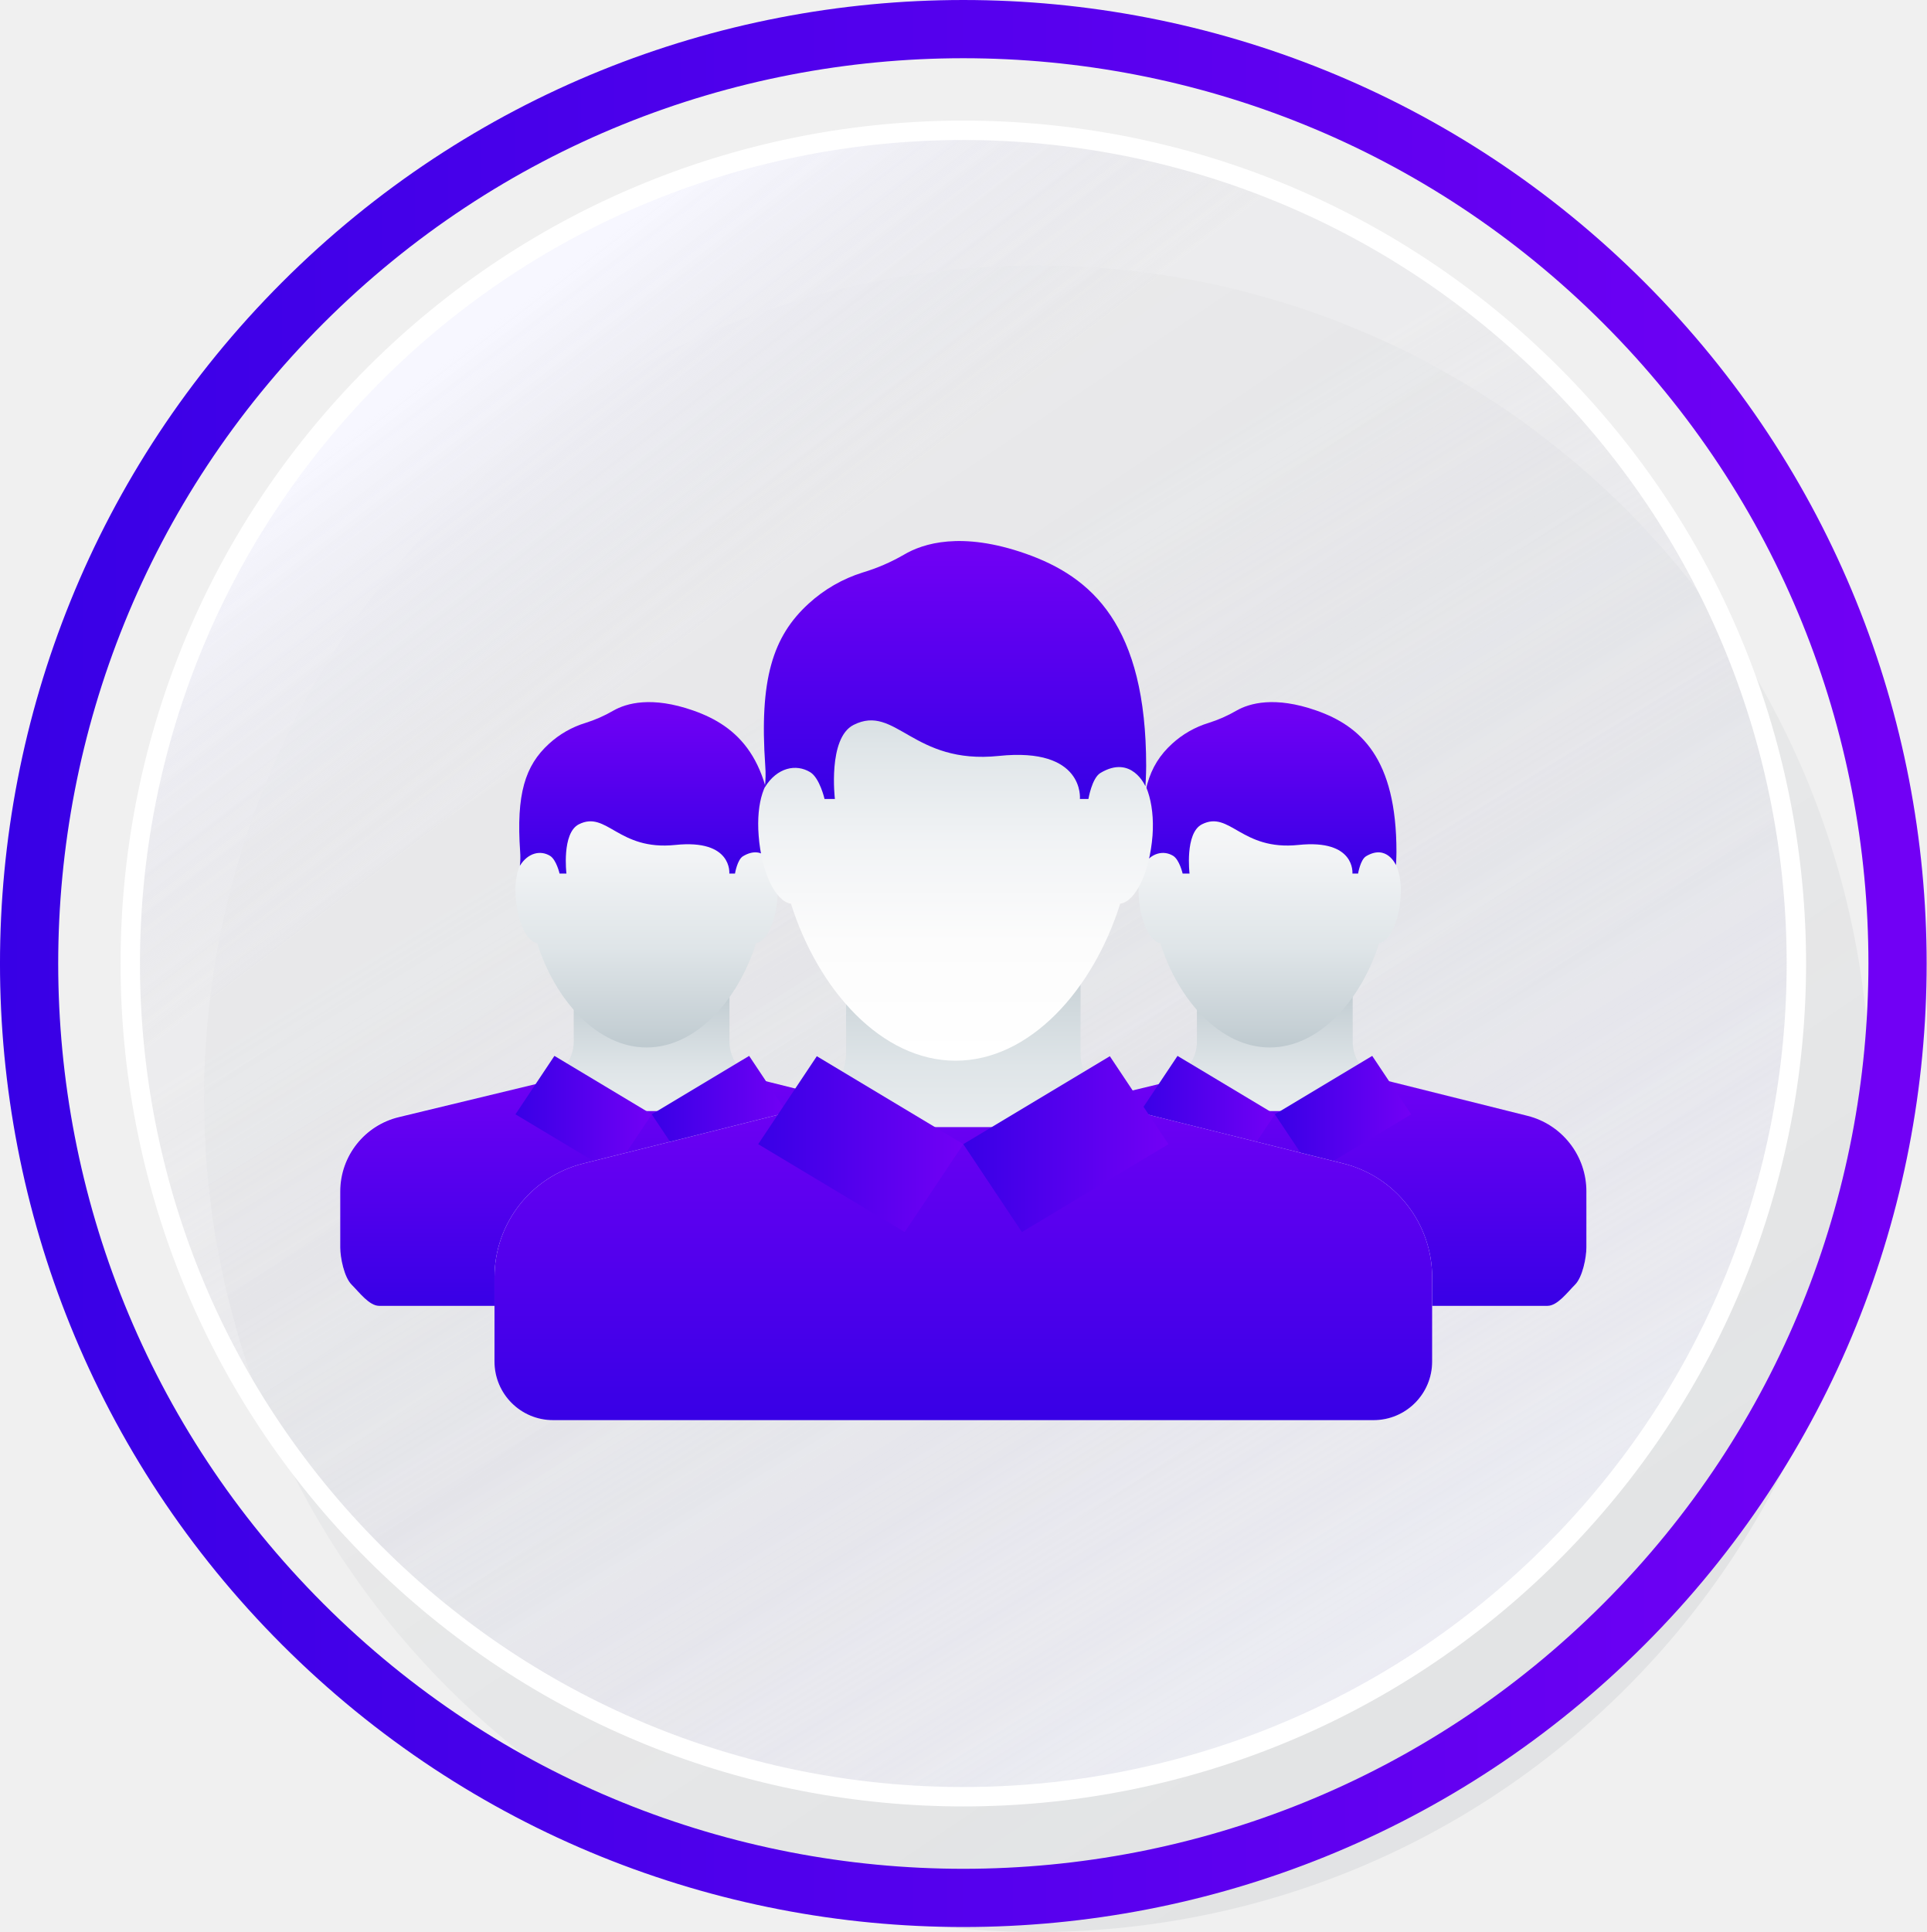
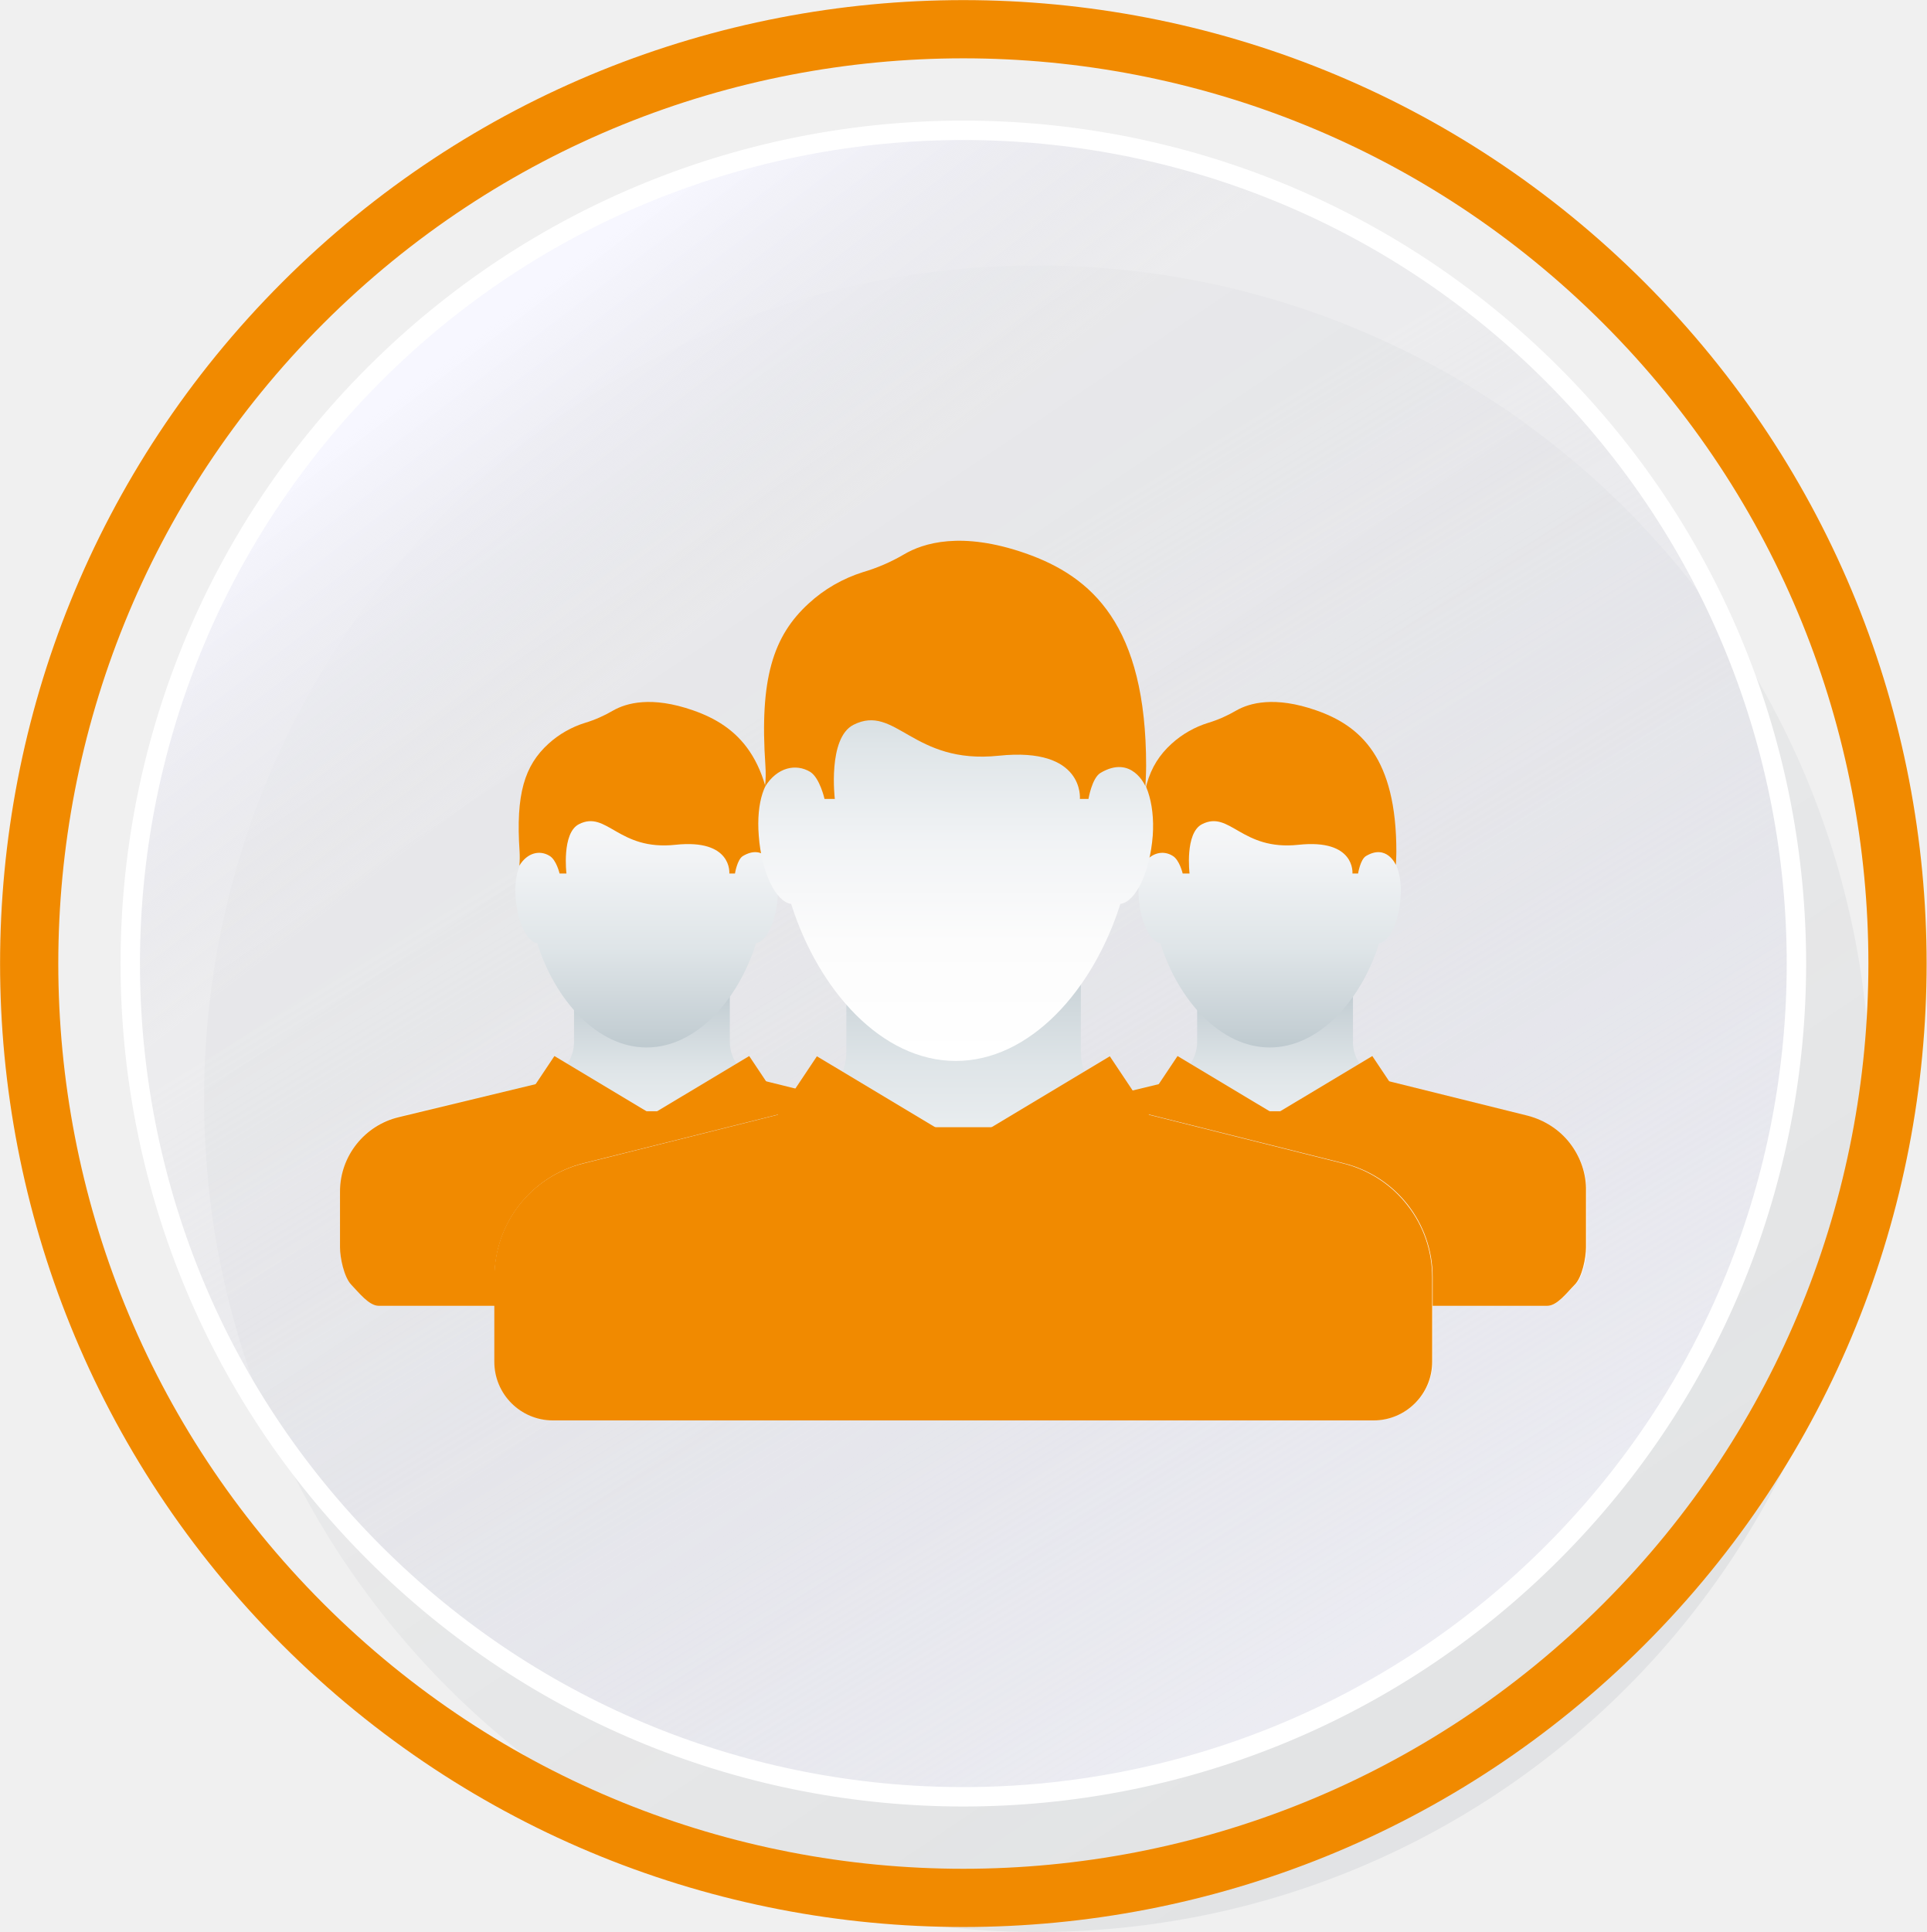
- <svg xmlns="http://www.w3.org/2000/svg" xmlns:xlink="http://www.w3.org/1999/xlink" viewBox="0 0 785.4 787.44">
-   <defs>
-     <style>.cls-1{isolation:isolate;}.cls-2{mix-blend-mode:multiply;opacity:0.1;fill:url(#linear-gradient);}.cls-3{fill:url(#linear-gradient-2);}.cls-4{fill:url(#linear-gradient-3);}.cls-24,.cls-5{fill:none;stroke-miterlimit:10;}.cls-5{stroke:#fff;stroke-width:7.91px;}.cls-6{fill:url(#linear-gradient-4);}.cls-7{fill:url(#linear-gradient-5);}.cls-8{fill:url(#linear-gradient-6);}.cls-9{fill:url(#linear-gradient-7);}.cls-10{fill:url(#linear-gradient-8);}.cls-11{fill:url(#linear-gradient-9);}.cls-12{fill:url(#linear-gradient-10);}.cls-13{fill:url(#linear-gradient-11);}.cls-14{fill:url(#linear-gradient-12);}.cls-15{fill:url(#linear-gradient-13);}.cls-16{fill:url(#linear-gradient-14);}.cls-17{fill:url(#linear-gradient-15);}.cls-18{fill:url(#linear-gradient-16);}.cls-19{fill:url(#linear-gradient-17);}.cls-20{fill:url(#linear-gradient-18);}.cls-21{fill:url(#linear-gradient-19);}.cls-22{fill:url(#linear-gradient-20);}.cls-23{fill:url(#linear-gradient-21);}.cls-24{stroke-width:23.73px;stroke:url(#linear-gradient-22);}</style>
-     <linearGradient id="linear-gradient" x1="754.05" y1="930.53" x2="216.93" y2="130.81" gradientTransform="translate(442.89 -172.85) rotate(45)" gradientUnits="userSpaceOnUse">
-       <stop offset="0.11" stop-color="#495867" />
-       <stop offset="1" stop-color="#495867" stop-opacity="0.1" />
-     </linearGradient>
-     <linearGradient id="linear-gradient-2" x1="648.67" y1="799.3" x2="332.85" y2="283.35" gradientTransform="translate(395.08 -167.72) rotate(45)" gradientUnits="userSpaceOnUse">
-       <stop offset="0" stop-color="#f7f7ff" />
-       <stop offset="1" stop-color="#dedee6" stop-opacity="0.1" />
-     </linearGradient>
-     <linearGradient id="linear-gradient-3" x1="203.61" y1="135.71" x2="294.29" y2="254.54" xlink:href="#linear-gradient-2" />
-     <linearGradient id="linear-gradient-4" x1="273" y1="532.59" x2="273" y2="389.71" gradientUnits="userSpaceOnUse">
-       <stop offset="0" stop-color="#fff" />
-       <stop offset="0.25" stop-color="#fcfcfc" />
-       <stop offset="0.46" stop-color="#f1f3f5" />
-       <stop offset="0.67" stop-color="#dfe5e8" />
-       <stop offset="0.86" stop-color="#c6d0d5" />
-       <stop offset="1" stop-color="#b0bec5" />
-     </linearGradient>
-     <linearGradient id="linear-gradient-5" x1="273" y1="532.59" x2="273" y2="434.41" gradientUnits="userSpaceOnUse">
-       <stop offset="0" stop-color="#3800e6" />
-       <stop offset="1" stop-color="#7200f5" />
-     </linearGradient>
-     <linearGradient id="linear-gradient-6" x1="210.14" y1="454.17" x2="265.7" y2="454.17" xlink:href="#linear-gradient-5" />
-     <linearGradient id="linear-gradient-7" x1="265.7" y1="454.17" x2="321.26" y2="454.17" xlink:href="#linear-gradient-5" />
-     <linearGradient id="linear-gradient-8" x1="270.89" y1="272.59" x2="270.89" y2="442.68" xlink:href="#linear-gradient-4" />
-     <linearGradient id="linear-gradient-9" x1="270.73" y1="356.4" x2="270.73" y2="286.52" xlink:href="#linear-gradient-5" />
-     <linearGradient id="linear-gradient-10" x1="527" y1="532.59" x2="527" y2="389.71" xlink:href="#linear-gradient-4" />
-     <linearGradient id="linear-gradient-11" x1="527" y1="532.59" x2="527" y2="434.41" xlink:href="#linear-gradient-5" />
-     <linearGradient id="linear-gradient-12" x1="464.14" y1="454.17" x2="519.71" y2="454.17" xlink:href="#linear-gradient-5" />
-     <linearGradient id="linear-gradient-13" x1="519.71" y1="454.17" x2="575.27" y2="454.17" xlink:href="#linear-gradient-5" />
-     <linearGradient id="linear-gradient-14" x1="524.9" y1="272.59" x2="524.9" y2="442.68" xlink:href="#linear-gradient-4" />
-     <linearGradient id="linear-gradient-15" x1="524.74" y1="356.4" x2="524.74" y2="286.52" xlink:href="#linear-gradient-5" />
-     <linearGradient id="linear-gradient-16" x1="400" y1="579.17" x2="400" y2="364.16" xlink:href="#linear-gradient-4" />
-     <linearGradient id="linear-gradient-17" x1="400" y1="579.17" x2="400" y2="438.15" xlink:href="#linear-gradient-5" />
-     <linearGradient id="linear-gradient-18" x1="309.09" y1="466.33" x2="392.7" y2="466.33" xlink:href="#linear-gradient-5" />
-     <linearGradient id="linear-gradient-19" x1="392.7" y1="466.33" x2="476.32" y2="466.33" xlink:href="#linear-gradient-5" />
-     <linearGradient id="linear-gradient-20" x1="396.84" y1="432.63" x2="396.84" y2="240.24" xlink:href="#linear-gradient-4" />
-     <linearGradient id="linear-gradient-21" x1="396.59" y1="325.97" x2="396.59" y2="220.83" xlink:href="#linear-gradient-5" />
-     <linearGradient id="linear-gradient-22" x1="7.3" y1="393.05" x2="792.7" y2="393.05" gradientTransform="translate(395.08 -167.72) rotate(45)" xlink:href="#linear-gradient-5" />
-   </defs>
-   <g class="cls-1">
-     <g id="Layer_1" data-name="Layer 1">
-       <circle class="cls-2" cx="430.09" cy="448.19" r="339.6" transform="translate(-198.25 435.05) rotate(-45)" />
-       <circle class="cls-3" cx="400" cy="393.05" r="339.6" transform="translate(-168.07 397.62) rotate(-45)" />
-       <circle class="cls-4" cx="400" cy="393.05" r="339.6" transform="translate(-168.07 397.62) rotate(-45)" />
-       <circle class="cls-5" cx="400" cy="393.05" r="339.6" transform="translate(-168.07 397.62) rotate(-45)" />
-       <path class="cls-6" d="M161.87,532.59c-4.06,0-8.13-5.52-11.23-8.62S146,512.84,146,508.78V485.94a31.76,31.76,0,0,1,24-30.8l59.18-14.79a15.91,15.91,0,0,0,12-15.41V389.71h63.5v35.23a15.89,15.89,0,0,0,12,15.41L376,455.14A31.73,31.73,0,0,1,400,485.94v22.84c0,4.06-1.55,12.09-4.65,15.19s-7.16,8.62-11.23,8.62Z" transform="translate(-7.3 -0.35)" />
-       <path class="cls-7" d="M393.28,466.4A31.65,31.65,0,0,0,376,455.14l-59.18-14.79a15.8,15.8,0,0,1-8.66-5.64c-.91-1.16-1.5,1.51-2,.2l-17.2,18.3H257.12l-17.2-18.3c-.54,1.31-1.12.62-2,1.79-2.26,2.9-5.34,3.81-8.66,4.64L170,455.64a31.19,31.19,0,0,0-24,30.3v22.84c0,4.06,1.55,12.09,4.65,15.19s7.17,8.62,11.23,8.62H384.12c4.07,0,8.13-5.52,11.23-8.62S400,512.84,400,508.78V485.94A31.67,31.67,0,0,0,393.28,466.4Z" transform="translate(-7.3 -0.35)" />
-       <polygon class="cls-8" points="210.13 454.17 226.01 430.36 265.7 454.17 249.82 477.98 210.13 454.17" />
-       <polygon class="cls-9" points="321.26 454.17 305.39 430.36 265.7 454.17 281.57 477.98 321.26 454.17" />
-       <path class="cls-10" d="M318.56,348.33c-2.29-28.58-14.71-48.9-47.66-48.9s-45.79,21.15-48.08,49.74c-3.57,1.54-6,8-5.27,17.16.75,9.94,4.58,17.86,8.75,18.44,7.43,23.5,24.6,42.5,44.6,42.5s37.17-19,44.6-42.5c4.17-.58,8-8.5,8.75-18.44C324.94,357.13,322.13,349.87,318.56,348.33Z" transform="translate(-7.3 -0.35)" />
-       <path class="cls-11" d="M235.41,356.4h2.8s-2-16.5,5.06-20.08c11.42-5.75,16,10.85,39.34,8.41s22,11.67,22,11.67h2.31s.93-5.66,3.25-7.06c8.49-5.08,12.19,3.62,12.19,3.62s.2-3.18.2-5.49c0-38.06-14.6-51.21-32.69-57.54-16.88-5.91-27.19-3-32.56.07a55.48,55.48,0,0,1-11.35,5,38.68,38.68,0,0,0-14.86,8.5c-9.78,8.91-13.39,20.61-11.76,43.94a30.29,30.29,0,0,1-.11,5.78c3.31-5.36,8.45-6.41,12.3-4.05C234.11,350.75,235.41,356.4,235.41,356.4Z" transform="translate(-7.3 -0.35)" />
-       <path class="cls-12" d="M415.87,532.59c-4.06,0-8.12-5.52-11.22-8.62S400,512.84,400,508.78V485.94a31.73,31.73,0,0,1,24.05-30.8l59.18-14.79a15.89,15.89,0,0,0,12-15.41V389.71h63.5v35.23a15.91,15.91,0,0,0,12,15.41L630,455.14a31.76,31.76,0,0,1,24,30.8v22.84c0,4.06-1.55,12.09-4.65,15.19s-7.17,8.62-11.23,8.62Z" transform="translate(-7.3 -0.35)" />
-       <path class="cls-13" d="M647.28,466.4A31.62,31.62,0,0,0,630,455.14l-59.18-14.79a15.77,15.77,0,0,1-8.66-5.64c-.92-1.16-1.5,1.51-2,.2l-17.2,18.3H511.13l-17.2-18.3c-.54,1.31-1.13.62-2,1.79-2.27,2.9-5.34,3.81-8.66,4.64l-59.18,14.3A31.16,31.16,0,0,0,400,485.94v22.84c0,4.06,1.55,12.09,4.65,15.19s7.16,8.62,11.22,8.62H638.13c4.06,0,8.13-5.52,11.23-8.62S654,512.84,654,508.78V485.94A31.62,31.62,0,0,0,647.28,466.4Z" transform="translate(-7.3 -0.35)" />
-       <polygon class="cls-14" points="464.14 454.17 480.02 430.36 519.71 454.17 503.83 477.98 464.14 454.17" />
-       <polygon class="cls-15" points="575.27 454.17 559.39 430.36 519.71 454.17 535.58 477.98 575.27 454.17" />
-       <path class="cls-16" d="M572.57,348.33c-2.3-28.58-14.72-48.9-47.66-48.9s-45.79,21.15-48.09,49.74c-3.57,1.54-5.95,8-5.26,17.16.75,9.94,4.58,17.86,8.75,18.44,7.43,23.5,24.6,42.5,44.6,42.5s37.16-19,44.6-42.5c4.17-.58,8-8.5,8.74-18.44C579,357.13,576.14,349.87,572.57,348.33Z" transform="translate(-7.3 -0.35)" />
-       <path class="cls-17" d="M489.41,356.4h2.81s-2-16.5,5.06-20.08c11.41-5.75,16,10.85,39.34,8.41s22,11.67,22,11.67h2.31s.92-5.66,3.25-7.06c8.48-5.08,12.19,3.62,12.19,3.62s.2-3.18.2-5.49c0-38.06-14.6-51.21-32.69-57.54-16.88-5.91-27.2-3-32.56.07a55.72,55.72,0,0,1-11.35,5,38.77,38.77,0,0,0-14.87,8.5c-9.77,8.91-13.38,20.61-11.75,43.94a31.27,31.27,0,0,1-.11,5.78c3.3-5.36,8.45-6.41,12.3-4.05C488.11,350.75,489.41,356.4,489.41,356.4Z" transform="translate(-7.3 -0.35)" />
-       <path class="cls-18" d="M232.77,579.17a23.88,23.88,0,0,1-23.89-23.89V520.92a47.78,47.78,0,0,1,36.19-46.35l89.05-22.27a23.88,23.88,0,0,0,18.1-23.17v-65h95.56v65a23.88,23.88,0,0,0,18.09,23.17l89.06,22.27a47.78,47.78,0,0,1,36.19,46.35v34.36a23.88,23.88,0,0,1-23.89,23.89Z" transform="translate(-7.3 -0.35)" />
-       <path class="cls-19" d="M581,491.52a47.57,47.57,0,0,0-26.07-16.95l-89-22.27a22.33,22.33,0,0,1-16.1-14.15l-25.89,21.58H376.11l-25.89-21.58a22.33,22.33,0,0,1-16.1,14.15l-89.05,22.27a47.78,47.78,0,0,0-36.19,46.35v34.36a23.88,23.88,0,0,0,23.89,23.89H567.23a23.88,23.88,0,0,0,23.89-23.89V520.92A47.64,47.64,0,0,0,581,491.52Z" transform="translate(-7.3 -0.35)" />
-       <polygon class="cls-20" points="309.09 466.33 332.98 430.49 392.7 466.33 368.81 502.16 309.09 466.33" />
-       <polygon class="cls-21" points="476.32 466.33 452.43 430.49 392.7 466.33 416.59 502.16 476.32 466.33" />
-       <path class="cls-22" d="M468.57,313.83c-3.45-43-22.15-73.59-71.72-73.59s-68.91,31.84-72.36,74.85c-5.37,2.33-9,12-7.92,25.83,1.12,15,6.88,26.87,13.16,27.75,11.19,35.36,37,64,67.12,64s55.93-28.6,67.11-64c6.28-.88,12-12.79,13.17-27.75C478.17,327.08,473.94,316.16,468.57,313.83Z" transform="translate(-7.3 -0.35)" />
-       <path class="cls-23" d="M343.43,326h4.22s-3-24.83,7.62-30.2c17.18-8.67,24.09,16.32,59.2,12.65S447.53,326,447.53,326H451s1.4-8.51,4.9-10.61c12.77-7.65,18.34,5.44,18.34,5.44s.3-4.78.3-8.26c0-57.27-22-77.06-49.19-86.58-26.07-9.13-41.73-4.22-49.61.47A78.31,78.31,0,0,1,359,233.68a58.48,58.48,0,0,0-22.05,12.69c-14.7,13.41-20.14,31-17.69,66.13a46,46,0,0,1-.16,8.7c5-8.06,12.71-9.65,18.51-6.11C341.48,317.48,343.43,326,343.43,326Z" transform="translate(-7.3 -0.35)" />
-       <circle class="cls-24" cx="400" cy="393.05" r="380.84" transform="translate(-168.07 397.62) rotate(-45)" />
+ <svg xmlns="http://www.w3.org/2000/svg" version="1.1" id="Layer_1" x="0px" y="0px" viewBox="0 0 785.4 787.4" style="enable-background:new 0 0 785.4 787.4;" xml:space="preserve">
+   <style type="text/css">
+ 	.st0{opacity:0.1;fill:url(#SVGID_1_);enable-background:new    ;}
+ 	.st1{fill:url(#SVGID_00000179648475922636280320000016313917258736619175_);}
+ 	.st2{fill:url(#SVGID_00000062180259349301281830000017608424472354050746_);}
+ 	.st3{fill:none;stroke:#FFFFFF;stroke-width:7.91;stroke-miterlimit:10;}
+ 	.st4{fill:url(#SVGID_00000115493593356670714320000014556093870457581997_);}
+ 	.st5{fill:#F18A00;}
+ 	.st6{fill:url(#SVGID_00000036223463532455310740000001421482085171791761_);}
+ 	.st7{fill:url(#SVGID_00000164473170477468776920000004883956244144781476_);}
+ 	.st8{fill:url(#SVGID_00000024687760374998624610000008583354913974853822_);}
+ 	.st9{fill:url(#SVGID_00000121973050543687597340000006854905923547629708_);}
+ 	.st10{fill:url(#SVGID_00000087385823621729067600000017608724658284189587_);}
+ 	.st11{fill:none;stroke:#F18A00;stroke-width:23.73;stroke-miterlimit:10;}
+ </style>
+   <g>
+     <g id="Layer_1_00000060018025882898976030000014195534047231314857_">
+       <linearGradient id="SVGID_1_" gradientUnits="userSpaceOnUse" x1="754.047" y1="-140.532" x2="216.927" y2="659.188" gradientTransform="matrix(1 0 0 -1 -7.3029 789.6561)">
+         <stop offset="0.11" style="stop-color:#495867" />
+         <stop offset="1" style="stop-color:#495867;stop-opacity:0.1" />
+       </linearGradient>
+       <circle class="st0" cx="422.8" cy="447.8" r="339.6" />
+       <linearGradient id="SVGID_00000129180428038211126480000005422250891542616232_" gradientUnits="userSpaceOnUse" x1="648.675" y1="-9.297" x2="332.855" y2="506.653" gradientTransform="matrix(1 0 0 -1 -7.3022 789.6603)">
+         <stop offset="0" style="stop-color:#F7F7FF" />
+         <stop offset="1" style="stop-color:#DEDEE6;stop-opacity:0.1" />
+       </linearGradient>
+       <circle style="fill:url(#SVGID_00000129180428038211126480000005422250891542616232_);" cx="392.7" cy="392.7" r="339.6" />
+       <linearGradient id="SVGID_00000003796535758065075060000004422578177125843346_" gradientUnits="userSpaceOnUse" x1="203.622" y1="654.299" x2="294.302" y2="535.469" gradientTransform="matrix(1 0 0 -1 -7.3022 789.6603)">
+         <stop offset="0" style="stop-color:#F7F7FF" />
+         <stop offset="1" style="stop-color:#DEDEE6;stop-opacity:0.1" />
+       </linearGradient>
+       <circle style="fill:url(#SVGID_00000003796535758065075060000004422578177125843346_);" cx="392.7" cy="392.7" r="339.6" />
+       <ellipse transform="matrix(0.7071 -0.7071 0.7071 0.7071 -162.6653 392.7024)" class="st3" cx="392.7" cy="392.7" rx="339.6" ry="339.6" />
+       <linearGradient id="SVGID_00000065777588982058542770000005272356329514727595_" gradientUnits="userSpaceOnUse" x1="273" y1="257.41" x2="273" y2="400.29" gradientTransform="matrix(1 0 0 -1 -7.3 789.65)">
+         <stop offset="0" style="stop-color:#FFFFFF" />
+         <stop offset="0.25" style="stop-color:#FCFCFC" />
+         <stop offset="0.46" style="stop-color:#F1F3F5" />
+         <stop offset="0.67" style="stop-color:#DFE5E8" />
+         <stop offset="0.86" style="stop-color:#C6D0D5" />
+         <stop offset="1" style="stop-color:#B0BEC5" />
+       </linearGradient>
+       <path style="fill:url(#SVGID_00000065777588982058542770000005272356329514727595_);" d="M154.6,532.2c-4.1,0-8.1-5.5-11.2-8.6    s-4.6-11.1-4.6-15.2v-22.8c0-14.6,9.9-27.2,24-30.8l59.2-14.8c7.1-1.8,12-8.1,12-15.4v-35.2h63.5v35.2c0,7.3,4.9,13.6,12,15.4    l59.3,14.8c14.1,3.5,24,16.2,24,30.8v22.8c0,4.1-1.5,12.1-4.6,15.2s-7.2,8.6-11.2,8.6L154.6,532.2z" />
+       <path class="st5" d="M386,466c-4.3-5.6-10.4-9.5-17.3-11.3L309.5,440c-3.4-0.9-6.5-2.8-8.7-5.6c-0.9-1.2-1.5,1.5-2,0.2l-17.2,18.3    h-31.8l-17.2-18.3c-0.5,1.3-1.1,0.6-2,1.8c-2.3,2.9-5.3,3.8-8.7,4.6l-59.3,14.3c-14,3.3-24,15.9-24,30.3v22.8    c0,4.1,1.6,12.1,4.6,15.2s7.2,8.6,11.2,8.6h222.2c4.1,0,8.1-5.5,11.2-8.6s4.6-11.1,4.6-15.2v-22.8    C392.7,478.5,390.3,471.6,386,466z" />
+       <polygon class="st5" points="210.1,454.2 226,430.4 265.7,454.2 249.8,478   " />
+       <polygon class="st5" points="321.3,454.2 305.4,430.4 265.7,454.2 281.6,478   " />
+       <linearGradient id="SVGID_00000135659935404214188550000007599145107365055111_" gradientUnits="userSpaceOnUse" x1="270.887" y1="517.41" x2="270.887" y2="347.32" gradientTransform="matrix(1 0 0 -1 -7.3 789.65)">
+         <stop offset="0" style="stop-color:#FFFFFF" />
+         <stop offset="0.25" style="stop-color:#FCFCFC" />
+         <stop offset="0.46" style="stop-color:#F1F3F5" />
+         <stop offset="0.67" style="stop-color:#DFE5E8" />
+         <stop offset="0.86" style="stop-color:#C6D0D5" />
+         <stop offset="1" style="stop-color:#B0BEC5" />
+       </linearGradient>
+       <path style="fill:url(#SVGID_00000135659935404214188550000007599145107365055111_);" d="M311.3,348    c-2.3-28.6-14.7-48.9-47.7-48.9s-45.8,21.1-48.1,49.7c-3.6,1.5-6,8-5.3,17.2c0.8,9.9,4.6,17.9,8.8,18.4    c7.4,23.5,24.6,42.5,44.6,42.5s37.2-19,44.6-42.5c4.2-0.6,8-8.5,8.8-18.4C317.6,356.8,314.8,349.5,311.3,348z" />
+       <path class="st5" d="M228.1,356h2.8c0,0-2-16.5,5.1-20.1c11.4-5.8,16,10.9,39.3,8.4s22,11.7,22,11.7h2.3c0,0,0.9-5.7,3.2-7.1    c8.5-5.1,12.2,3.6,12.2,3.6s0.2-3.2,0.2-5.5c0-38.1-14.6-51.2-32.7-57.5c-16.9-5.9-27.2-3-32.6,0.1c-3.6,2.1-7.4,3.8-11.4,5    c-5.5,1.7-10.6,4.6-14.9,8.5c-9.8,8.9-13.4,20.6-11.8,43.9c0.1,1.9,0.1,3.9-0.1,5.8c3.3-5.4,8.4-6.4,12.3-4    C226.8,350.4,228.1,356,228.1,356z" />
+       <linearGradient id="SVGID_00000034778559130177807480000012684173632947982245_" gradientUnits="userSpaceOnUse" x1="527" y1="257.41" x2="527" y2="400.29" gradientTransform="matrix(1 0 0 -1 -7.3 789.65)">
+         <stop offset="0" style="stop-color:#FFFFFF" />
+         <stop offset="0.25" style="stop-color:#FCFCFC" />
+         <stop offset="0.46" style="stop-color:#F1F3F5" />
+         <stop offset="0.67" style="stop-color:#DFE5E8" />
+         <stop offset="0.86" style="stop-color:#C6D0D5" />
+         <stop offset="1" style="stop-color:#B0BEC5" />
+       </linearGradient>
+       <path style="fill:url(#SVGID_00000034778559130177807480000012684173632947982245_);" d="M408.6,532.2c-4.1,0-8.1-5.5-11.2-8.6    s-4.6-11.1-4.6-15.2v-22.8c0-14.6,9.9-27.3,24-30.8l59.2-14.8c7.1-1.8,12-8.1,12-15.4v-35.2h63.5v35.2c0,7.3,4.9,13.6,12,15.4    l59.3,14.8c14.1,3.6,24,16.2,24,30.8v22.8c0,4.1-1.5,12.1-4.7,15.2s-7.2,8.6-11.2,8.6L408.6,532.2z" />
+       <path class="st5" d="M640,466c-4.3-5.6-10.4-9.5-17.3-11.3L563.5,440c-3.4-0.9-6.5-2.8-8.7-5.6c-0.9-1.2-1.5,1.5-2,0.2l-17.2,18.3    h-31.8l-17.2-18.3c-0.5,1.3-1.1,0.6-2,1.8c-2.3,2.9-5.3,3.8-8.7,4.6l-59.2,14.3c-14.1,3.3-24.1,15.8-24.1,30.3v22.8    c0,4.1,1.5,12.1,4.6,15.2s7.2,8.6,11.2,8.6h222.3c4.1,0,8.1-5.5,11.2-8.6s4.6-11.1,4.6-15.2v-22.8    C646.7,478.5,644.3,471.6,640,466z" />
+       <polygon class="st5" points="464.1,454.2 480,430.4 519.7,454.2 503.8,478   " />
+       <polygon class="st5" points="575.3,454.2 559.4,430.4 519.7,454.2 535.6,478   " />
+       <linearGradient id="SVGID_00000028305642745981806150000015475846942050006443_" gradientUnits="userSpaceOnUse" x1="524.906" y1="517.41" x2="524.906" y2="347.32" gradientTransform="matrix(1 0 0 -1 -7.3 789.65)">
+         <stop offset="0" style="stop-color:#FFFFFF" />
+         <stop offset="0.25" style="stop-color:#FCFCFC" />
+         <stop offset="0.46" style="stop-color:#F1F3F5" />
+         <stop offset="0.67" style="stop-color:#DFE5E8" />
+         <stop offset="0.86" style="stop-color:#C6D0D5" />
+         <stop offset="1" style="stop-color:#B0BEC5" />
+       </linearGradient>
+       <path style="fill:url(#SVGID_00000028305642745981806150000015475846942050006443_);" d="M565.3,348    c-2.3-28.6-14.7-48.9-47.7-48.9s-45.8,21.1-48.1,49.7c-3.6,1.5-6,8-5.3,17.2c0.8,9.9,4.6,17.9,8.8,18.4    c7.4,23.5,24.6,42.5,44.6,42.5s37.2-19,44.6-42.5c4.2-0.6,8-8.5,8.7-18.4C571.7,356.8,568.8,349.5,565.3,348z" />
+       <path class="st5" d="M482.1,356h2.8c0,0-2-16.5,5.1-20.1c11.4-5.8,16,10.9,39.3,8.4s22,11.7,22,11.7h2.3c0,0,0.9-5.7,3.2-7.1    c8.5-5.1,12.2,3.6,12.2,3.6s0.2-3.2,0.2-5.5c0-38.1-14.6-51.2-32.7-57.5c-16.9-5.9-27.2-3-32.6,0.1c-3.6,2.1-7.4,3.8-11.4,5    c-5.5,1.7-10.6,4.6-14.9,8.5c-9.8,8.9-13.4,20.6-11.8,43.9c0.1,1.9,0.1,3.9-0.1,5.8c3.3-5.4,8.5-6.4,12.3-4    C480.8,350.4,482.1,356,482.1,356z" />
+       <linearGradient id="SVGID_00000060713749774413502400000015697111949865670565_" gradientUnits="userSpaceOnUse" x1="400" y1="210.83" x2="400" y2="425.87" gradientTransform="matrix(1 0 0 -1 -7.3 789.65)">
+         <stop offset="0" style="stop-color:#FFFFFF" />
+         <stop offset="0.25" style="stop-color:#FCFCFC" />
+         <stop offset="0.46" style="stop-color:#F1F3F5" />
+         <stop offset="0.67" style="stop-color:#DFE5E8" />
+         <stop offset="0.86" style="stop-color:#C6D0D5" />
+         <stop offset="1" style="stop-color:#B0BEC5" />
+       </linearGradient>
+       <path style="fill:url(#SVGID_00000060713749774413502400000015697111949865670565_);" d="M225.5,578.8    c-13.2,0-23.9-10.7-23.9-23.9c0,0,0,0,0,0v-34.4c0-21.9,14.9-41,36.2-46.4l89.1-22.3c10.6-2.7,18.1-12.2,18.1-23.2v-65h95.6v65    c0,11,7.5,20.5,18.1,23.2l89.1,22.3c21.3,5.3,36.2,24.4,36.2,46.4v34.4c0,13.2-10.7,23.9-23.9,23.9c0,0,0,0,0,0H225.5z" />
+       <path class="st5" d="M573.7,491.2c-6.5-8.4-15.7-14.4-26.1-17l-89-22.3c-7.4-1.7-13.5-7-16.1-14.1l-25.9,21.6h-47.8l-25.9-21.6    c-2.6,7.2-8.7,12.5-16.1,14.1l-89.1,22.3c-21.3,5.3-36.2,24.4-36.2,46.4v34.4c0,13.2,10.7,23.9,23.9,23.9c0,0,0,0,0,0h334.5    c13.2,0,23.9-10.7,23.9-23.9c0,0,0,0,0,0v-34.4C583.8,509.9,580.3,499.6,573.7,491.2z" />
+       <polygon class="st5" points="309.1,466.3 333,430.5 392.7,466.3 368.8,502.2   " />
+       <polygon class="st5" points="476.3,466.3 452.4,430.5 392.7,466.3 416.6,502.2   " />
+       <linearGradient id="SVGID_00000116230026736462443760000013740807565921099416_" gradientUnits="userSpaceOnUse" x1="396.834" y1="357.33" x2="396.834" y2="549.76" gradientTransform="matrix(1 0 0 -1 -7.3 789.65)">
+         <stop offset="0" style="stop-color:#FFFFFF" />
+         <stop offset="0.25" style="stop-color:#FCFCFC" />
+         <stop offset="0.46" style="stop-color:#F1F3F5" />
+         <stop offset="0.67" style="stop-color:#DFE5E8" />
+         <stop offset="0.86" style="stop-color:#C6D0D5" />
+         <stop offset="1" style="stop-color:#B0BEC5" />
+       </linearGradient>
+       <path style="fill:url(#SVGID_00000116230026736462443760000013740807565921099416_);" d="M461.3,313.5    c-3.5-43-22.1-73.6-71.7-73.6s-68.9,31.8-72.4,74.9c-5.4,2.3-9,12-7.9,25.8c1.1,15,6.9,26.9,13.2,27.8c11.2,35.4,37,64,67.1,64    s55.9-28.6,67.1-64c6.3-0.9,12-12.8,13.2-27.8C470.9,326.7,466.6,315.8,461.3,313.5z" />
+       <path class="st5" d="M336.1,325.6h4.2c0,0-3-24.8,7.6-30.2c17.2-8.7,24.1,16.3,59.2,12.6s33.1,17.6,33.1,17.6h3.5    c0,0,1.4-8.5,4.9-10.6c12.8-7.6,18.3,5.4,18.3,5.4s0.3-4.8,0.3-8.3c0-57.3-22-77.1-49.2-86.6c-26.1-9.1-41.7-4.2-49.6,0.5    c-5.3,3.1-10.9,5.5-16.7,7.2c-8.2,2.6-15.7,6.9-22,12.7c-14.7,13.4-20.1,31-17.7,66.1c0.2,2.9,0.2,5.8-0.2,8.7    c5-8.1,12.7-9.6,18.5-6.1C334.2,317.1,336.1,325.6,336.1,325.6z" />
+       <ellipse transform="matrix(0.7071 -0.7071 0.7071 0.7071 -162.6653 392.7024)" class="st11" cx="392.7" cy="392.7" rx="380.8" ry="380.8" />
    </g>
  </g>
</svg>
